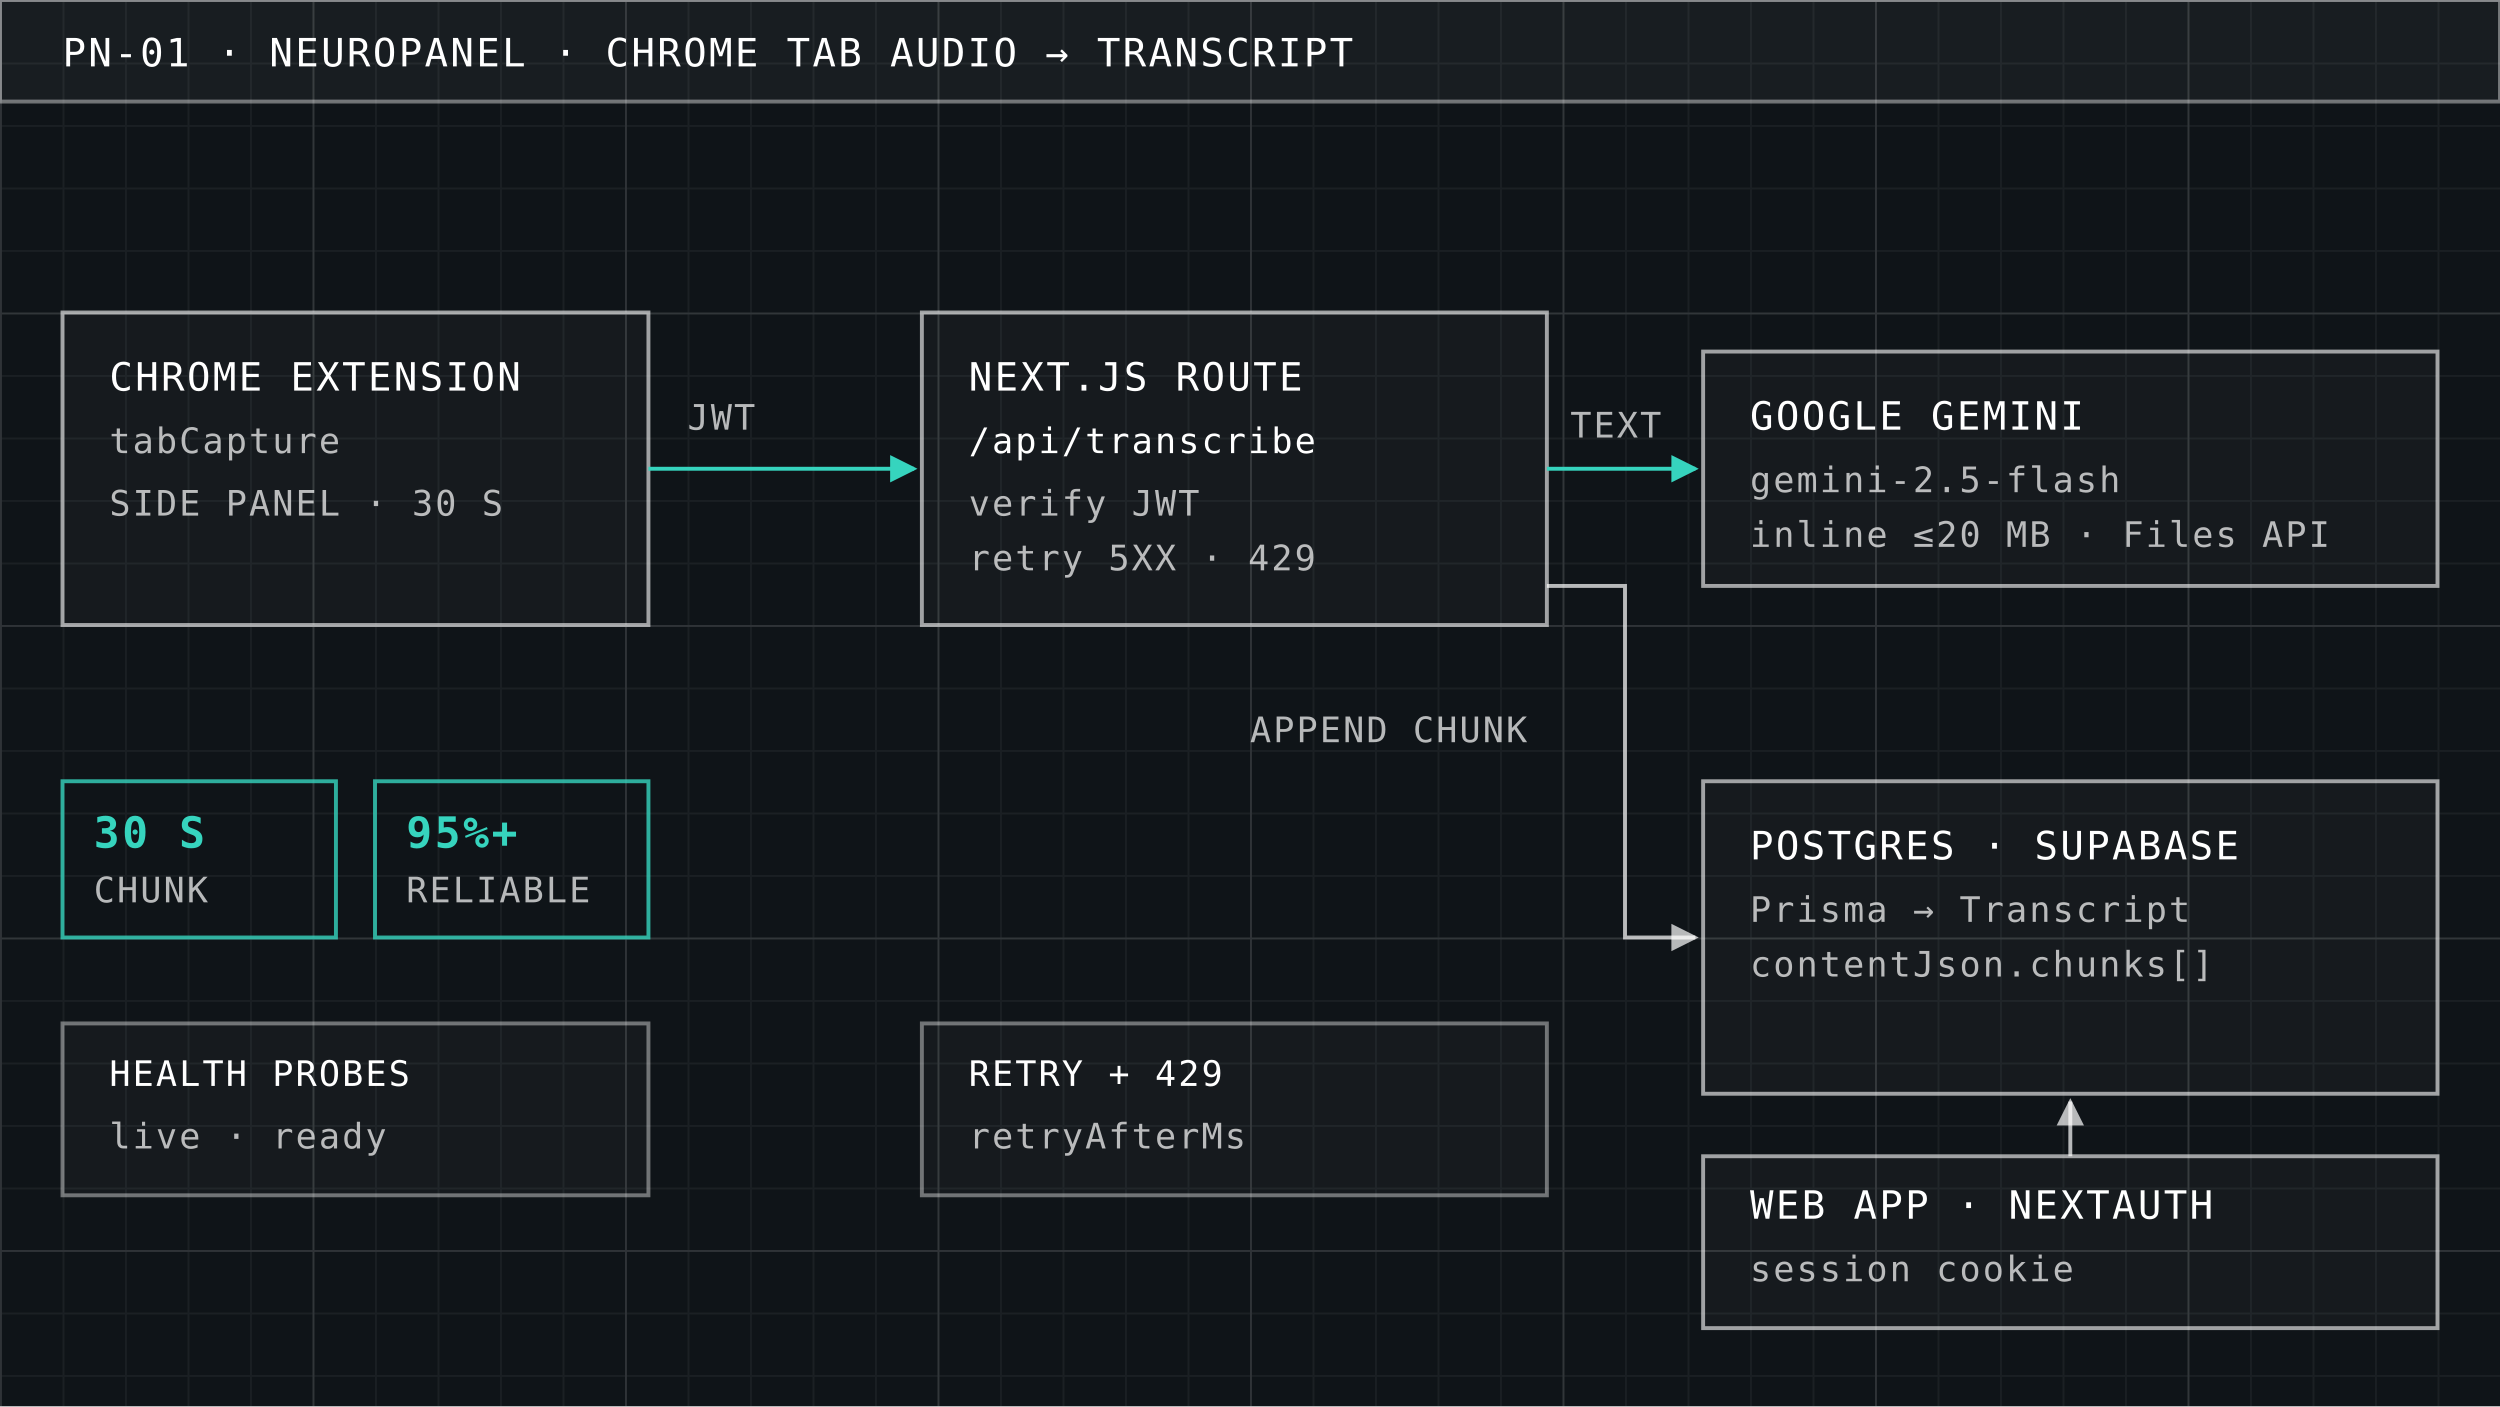
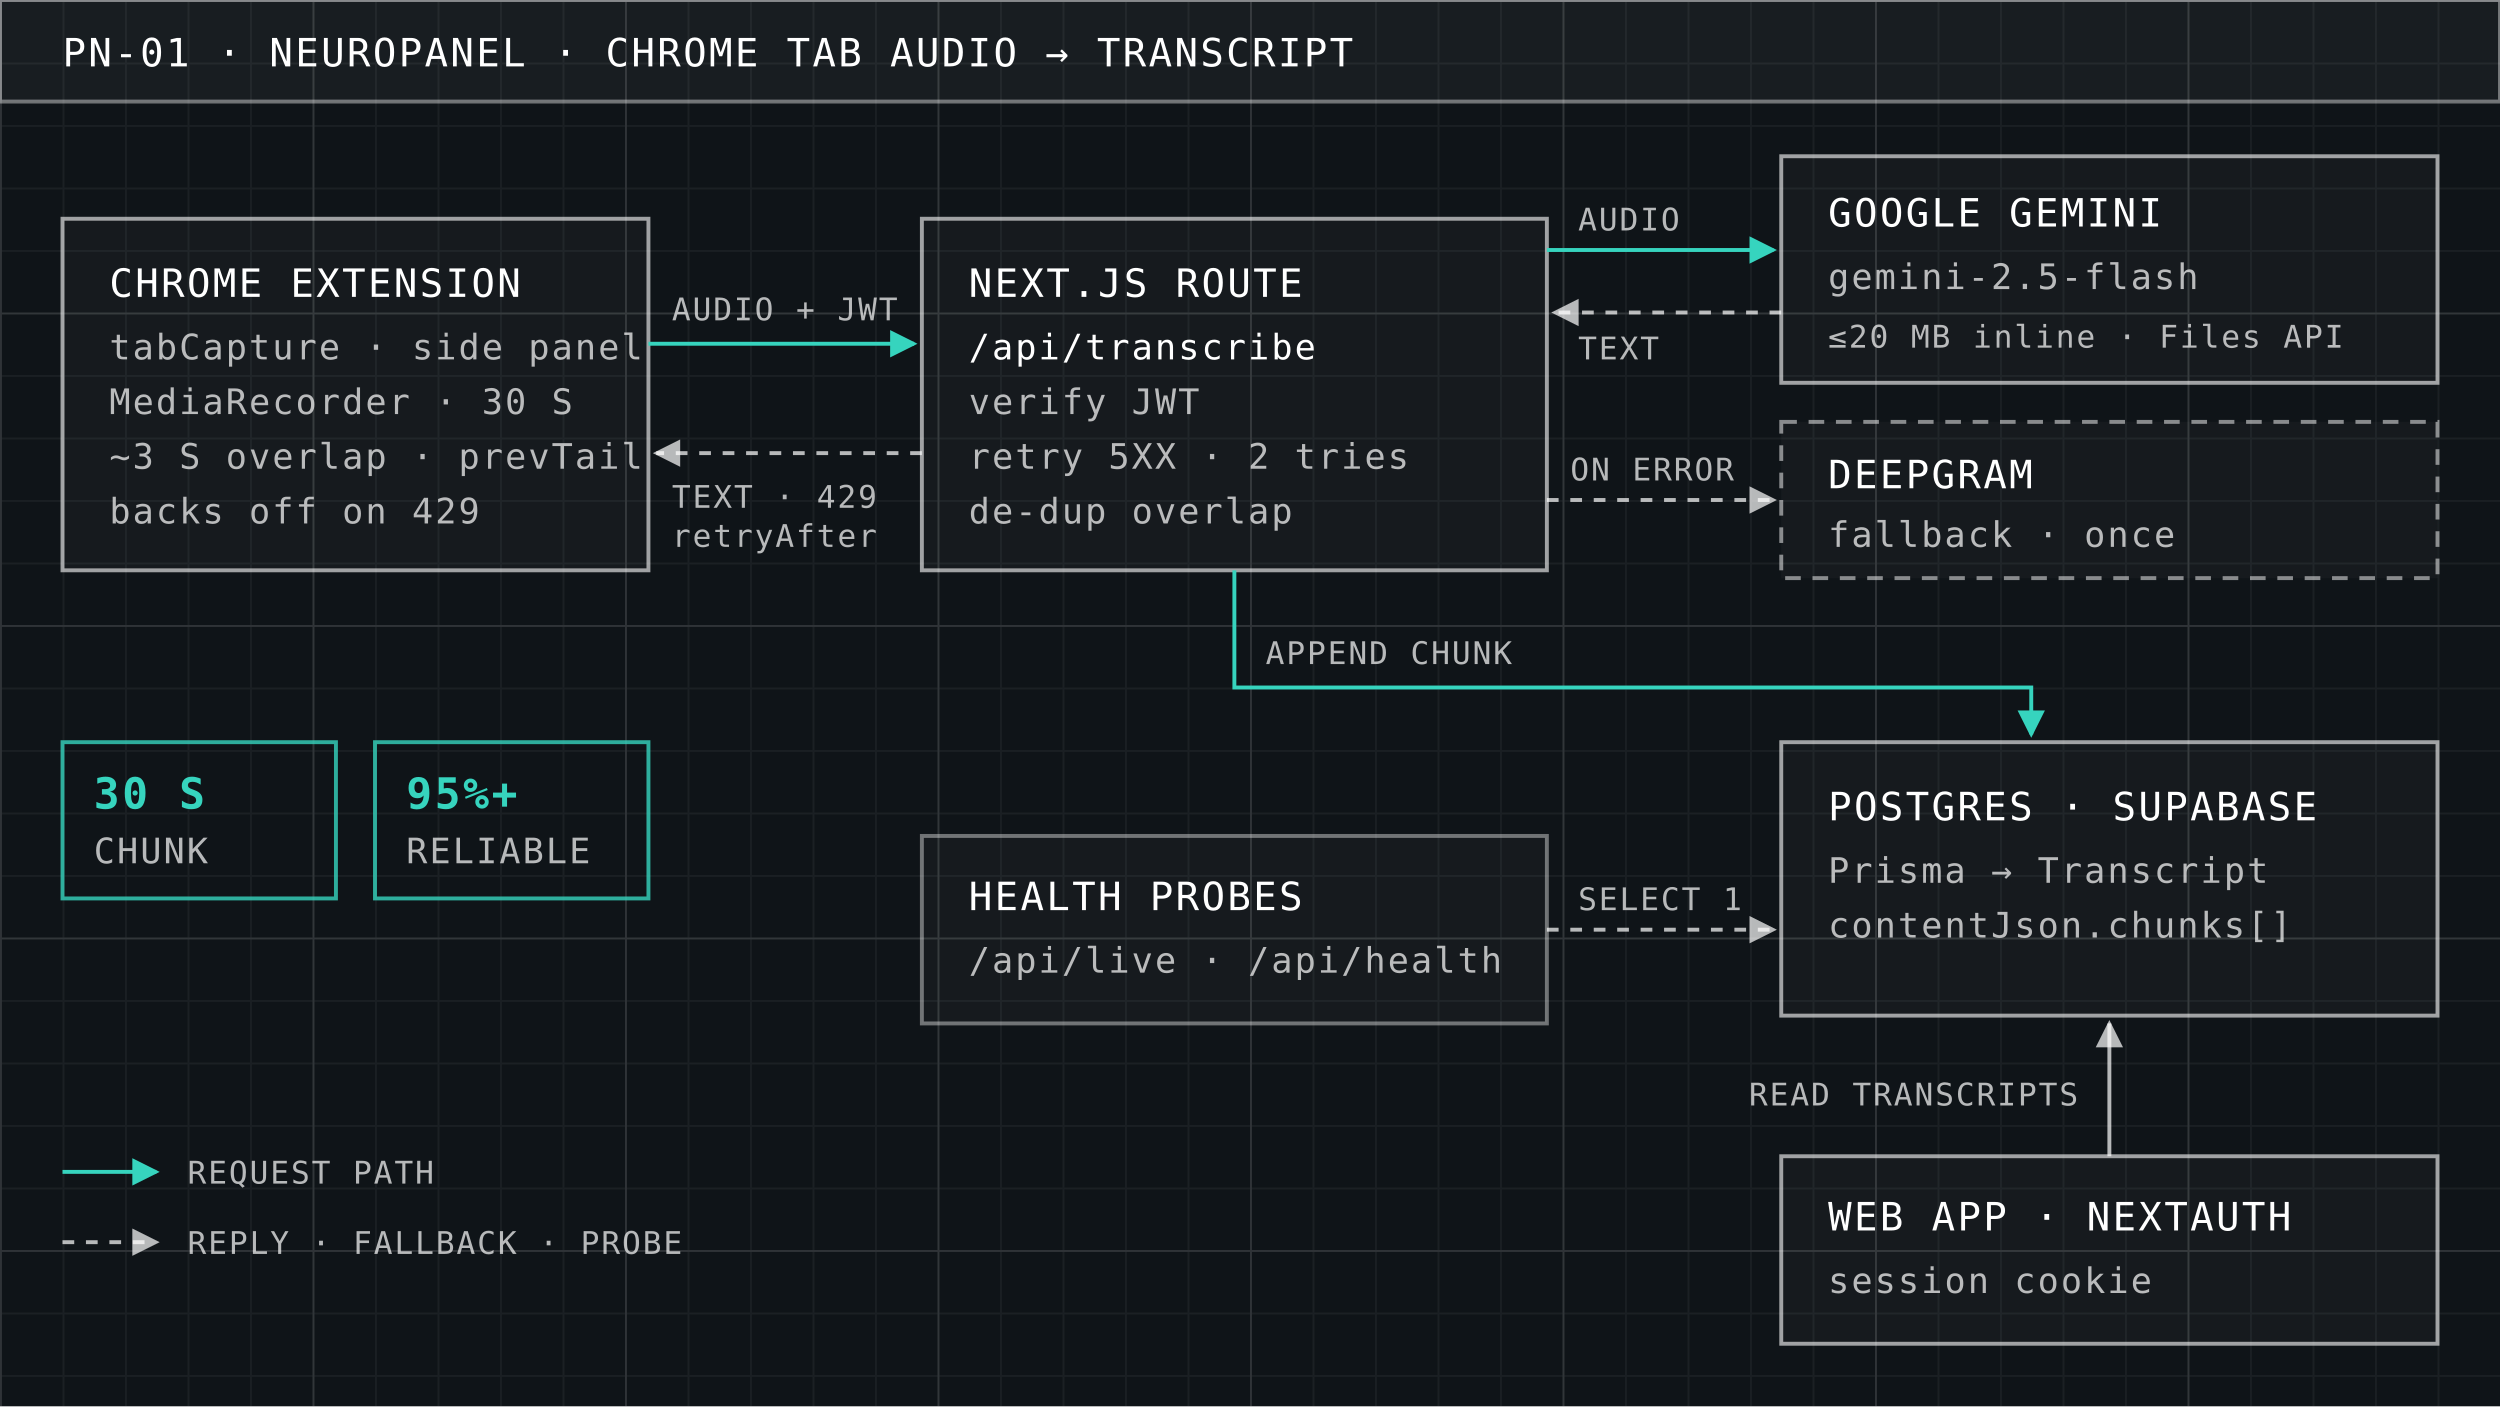
<svg xmlns="http://www.w3.org/2000/svg" viewBox="0 0 640 360" width="640" height="360">
  <defs>
-     <style>text{font-family:'IBM Plex Mono',SFMono-Regular,Consolas,monospace;font-size:9px;letter-spacing:0.06em;fill:#ffffff}.h{font-size:10px}.k{fill:#36d4be;font-size:11px;font-weight:bold}.m{fill-opacity:0.7}</style>
+     <style>text{font-family:'IBM Plex Mono',SFMono-Regular,Consolas,monospace;font-size:9px;letter-spacing:0.06em;fill:#ffffff}.h{font-size:10px}.k{fill:#36d4be;font-size:11px;font-weight:bold}.m{fill-opacity:0.7}.s{font-size:8px;fill-opacity:0.7}</style>
    <pattern id="g16" width="16" height="16" patternUnits="userSpaceOnUse">
      <path d="M16 0H0V16" fill="none" stroke="#ffffff" stroke-opacity="0.05" />
    </pattern>
    <pattern id="g80" width="80" height="80" patternUnits="userSpaceOnUse">
      <path d="M80 0H0V80" fill="none" stroke="#ffffff" stroke-opacity="0.09" />
    </pattern>
    <marker id="ah" viewBox="0 0 8 8" refX="7" refY="4" markerWidth="7" markerHeight="7" orient="auto">
      <path d="M0 0L8 4L0 8z" fill="#36d4be" />
    </marker>
    <marker id="aw" viewBox="0 0 8 8" refX="7" refY="4" markerWidth="7" markerHeight="7" orient="auto">
      <path d="M0 0L8 4L0 8z" fill="#ffffff" fill-opacity="0.7" />
    </marker>
  </defs>
  <rect x="0" y="0" width="640" height="360" fill="#0f1418" />
  <rect x="0" y="0" width="640" height="360" fill="url(#g16)" />
  <rect x="0" y="0" width="640" height="360" fill="url(#g80)" />
  <rect x="0" y="0" width="640" height="26" fill="#ffffff" fill-opacity="0.04" stroke="#ffffff" stroke-opacity="0.4" />
  <text x="16" y="17" class="h">PN-01 · NEUROPANEL · CHROME TAB AUDIO → TRANSCRIPT</text>
-   <rect x="16" y="80" width="150" height="80" fill="#ffffff" fill-opacity="0.03" stroke="#ffffff" stroke-opacity="0.6" />
-   <text x="28" y="100" class="h">CHROME EXTENSION</text>
-   <text x="28" y="116" class="m">tabCapture</text>
-   <text x="28" y="132" class="m">SIDE PANEL · 30 S</text>
-   <rect x="236" y="80" width="160" height="80" fill="#ffffff" fill-opacity="0.03" stroke="#ffffff" stroke-opacity="0.6" />
-   <text x="248" y="100" class="h">NEXT.JS ROUTE</text>
-   <text x="248" y="116">/api/transcribe</text>
-   <text x="248" y="132" class="m">verify JWT</text>
-   <text x="248" y="146" class="m">retry 5XX · 429</text>
-   <rect x="436" y="90" width="188" height="60" fill="#ffffff" fill-opacity="0.03" stroke="#ffffff" stroke-opacity="0.6" />
-   <text x="448" y="110" class="h">GOOGLE GEMINI</text>
-   <text x="448" y="126" class="m">gemini-2.5-flash</text>
-   <text x="448" y="140" class="m">inline ≤20 MB · Files API</text>
-   <rect x="436" y="200" width="188" height="80" fill="#ffffff" fill-opacity="0.03" stroke="#ffffff" stroke-opacity="0.6" />
-   <text x="448" y="220" class="h">POSTGRES · SUPABASE</text>
-   <text x="448" y="236" class="m">Prisma → Transcript</text>
-   <text x="448" y="250" class="m">contentJson.chunks[]</text>
-   <rect x="436" y="296" width="188" height="44" fill="#ffffff" fill-opacity="0.03" stroke="#ffffff" stroke-opacity="0.6" />
-   <text x="448" y="312" class="h">WEB APP · NEXTAUTH</text>
-   <text x="448" y="328" class="m">session cookie</text>
-   <rect x="236" y="262" width="160" height="44" fill="#ffffff" fill-opacity="0.03" stroke="#ffffff" stroke-opacity="0.4" />
-   <text x="248" y="278">RETRY + 429</text>
-   <text x="248" y="294" class="m">retryAfterMs</text>
-   <rect x="16" y="262" width="150" height="44" fill="#ffffff" fill-opacity="0.03" stroke="#ffffff" stroke-opacity="0.4" />
-   <text x="28" y="278">HEALTH PROBES</text>
-   <text x="28" y="294" class="m">live · ready</text>
-   <rect x="16" y="200" width="70" height="40" fill="none" stroke="#36d4be" stroke-opacity="0.8" />
-   <text x="24" y="217" class="k">30 S</text>
-   <text x="24" y="231" class="m">CHUNK</text>
-   <rect x="96" y="200" width="70" height="40" fill="none" stroke="#36d4be" stroke-opacity="0.8" />
-   <text x="104" y="217" class="k">95%+</text>
-   <text x="104" y="231" class="m">RELIABLE</text>
-   <path d="M166 120H234" fill="none" stroke="#36d4be" stroke-width="1" marker-end="url(#ah)" />
-   <text x="176" y="110" class="m">JWT</text>
-   <path d="M396 120H434" fill="none" stroke="#36d4be" stroke-width="1" marker-end="url(#ah)" />
-   <text x="402" y="112" class="m">TEXT</text>
-   <path d="M396 150H416V240H434" fill="none" stroke="#ffffff" stroke-opacity="0.7" stroke-width="1" marker-end="url(#aw)" />
-   <text x="320" y="190" class="m">APPEND CHUNK</text>
-   <path d="M530 296V282" fill="none" stroke="#ffffff" stroke-opacity="0.7" stroke-width="1" marker-end="url(#aw)" />
+   <rect x="16" y="56" width="150" height="90" fill="#ffffff" fill-opacity="0.03" stroke="#ffffff" stroke-opacity="0.6" />
+   <text x="28" y="76" class="h">CHROME EXTENSION</text>
+   <text x="28" y="92" class="m">tabCapture · side panel</text>
+   <text x="28" y="106" class="m">MediaRecorder · 30 S</text>
+   <text x="28" y="120" class="m">~3 S overlap · prevTail</text>
+   <text x="28" y="134" class="m">backs off on 429</text>
+   <rect x="236" y="56" width="160" height="90" fill="#ffffff" fill-opacity="0.03" stroke="#ffffff" stroke-opacity="0.6" />
+   <text x="248" y="76" class="h">NEXT.JS ROUTE</text>
+   <text x="248" y="92">/api/transcribe</text>
+   <text x="248" y="106" class="m">verify JWT</text>
+   <text x="248" y="120" class="m">retry 5XX · 2 tries</text>
+   <text x="248" y="134" class="m">de-dup overlap</text>
+   <rect x="456" y="40" width="168" height="58" fill="#ffffff" fill-opacity="0.03" stroke="#ffffff" stroke-opacity="0.6" />
+   <text x="468" y="58" class="h">GOOGLE GEMINI</text>
+   <text x="468" y="74" class="m">gemini-2.5-flash</text>
+   <text x="468" y="89" class="s">≤20 MB inline · Files API</text>
+   <rect x="456" y="108" width="168" height="40" fill="#ffffff" fill-opacity="0.03" stroke="#ffffff" stroke-opacity="0.5" stroke-dasharray="4 3" />
+   <text x="468" y="125" class="h">DEEPGRAM</text>
+   <text x="468" y="140" class="m">fallback · once</text>
+   <rect x="456" y="190" width="168" height="70" fill="#ffffff" fill-opacity="0.03" stroke="#ffffff" stroke-opacity="0.6" />
+   <text x="468" y="210" class="h">POSTGRES · SUPABASE</text>
+   <text x="468" y="226" class="m">Prisma → Transcript</text>
+   <text x="468" y="240" class="m">contentJson.chunks[]</text>
+   <rect x="456" y="296" width="168" height="48" fill="#ffffff" fill-opacity="0.03" stroke="#ffffff" stroke-opacity="0.6" />
+   <text x="468" y="315" class="h">WEB APP · NEXTAUTH</text>
+   <text x="468" y="331" class="m">session cookie</text>
+   <rect x="236" y="214" width="160" height="48" fill="#ffffff" fill-opacity="0.03" stroke="#ffffff" stroke-opacity="0.4" />
+   <text x="248" y="233" class="h">HEALTH PROBES</text>
+   <text x="248" y="249" class="m">/api/live · /api/health</text>
+   <rect x="16" y="190" width="70" height="40" fill="none" stroke="#36d4be" stroke-opacity="0.8" />
+   <text x="24" y="207" class="k">30 S</text>
+   <text x="24" y="221" class="m">CHUNK</text>
+   <rect x="96" y="190" width="70" height="40" fill="none" stroke="#36d4be" stroke-opacity="0.8" />
+   <text x="104" y="207" class="k">95%+</text>
+   <text x="104" y="221" class="m">RELIABLE</text>
+   <path d="M16 300H40" fill="none" stroke="#36d4be" stroke-width="1" marker-end="url(#ah)" />
+   <text x="48" y="303" class="s">REQUEST PATH</text>
+   <path d="M16 318H40" fill="none" stroke="#ffffff" stroke-opacity="0.7" stroke-width="1" stroke-dasharray="3 3" marker-end="url(#aw)" />
+   <text x="48" y="321" class="s">REPLY · FALLBACK · PROBE</text>
+   <path d="M166 88H234" fill="none" stroke="#36d4be" stroke-width="1" marker-end="url(#ah)" />
+   <text x="172" y="82" class="s">AUDIO + JWT</text>
+   <path d="M236 116H168" fill="none" stroke="#ffffff" stroke-opacity="0.7" stroke-width="1" stroke-dasharray="3 3" marker-end="url(#aw)" />
+   <text x="172" y="130" class="s">TEXT · 429</text>
+   <text x="172" y="140" class="s">retryAfter</text>
+   <path d="M396 64H454" fill="none" stroke="#36d4be" stroke-width="1" marker-end="url(#ah)" />
+   <text x="404" y="59" class="s">AUDIO</text>
+   <path d="M456 80H398" fill="none" stroke="#ffffff" stroke-opacity="0.7" stroke-width="1" stroke-dasharray="3 3" marker-end="url(#aw)" />
+   <text x="404" y="92" class="s">TEXT</text>
+   <path d="M396 128H454" fill="none" stroke="#ffffff" stroke-opacity="0.7" stroke-width="1" stroke-dasharray="3 3" marker-end="url(#aw)" />
+   <text x="402" y="123" class="s">ON ERROR</text>
+   <path d="M316 146V176H520V188" fill="none" stroke="#36d4be" stroke-width="1" marker-end="url(#ah)" />
+   <text x="324" y="170" class="s">APPEND CHUNK</text>
+   <path d="M396 238H454" fill="none" stroke="#ffffff" stroke-opacity="0.7" stroke-width="1" stroke-dasharray="3 3" marker-end="url(#aw)" />
+   <text x="404" y="233" class="s">SELECT 1</text>
+   <path d="M540 296V262" fill="none" stroke="#ffffff" stroke-opacity="0.7" stroke-width="1" marker-end="url(#aw)" />
+   <text x="532" y="283" class="s" text-anchor="end">READ TRANSCRIPTS</text>
</svg>
